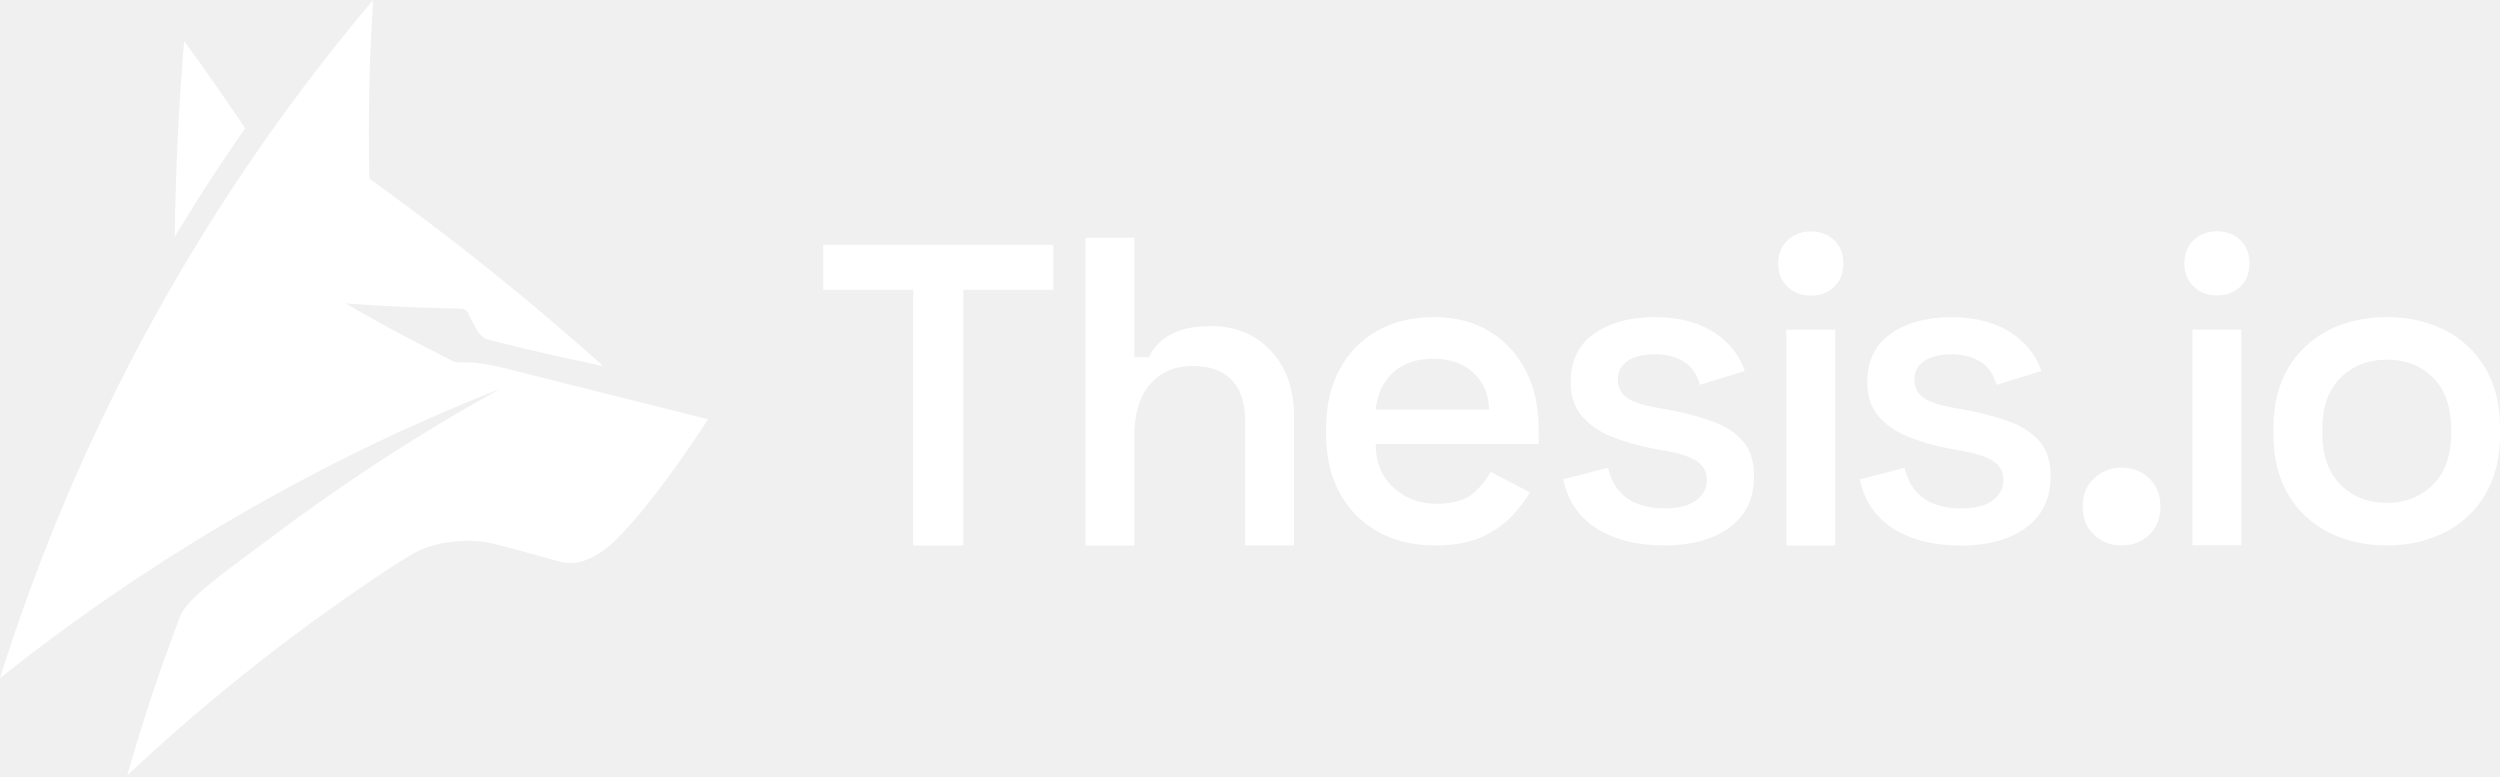
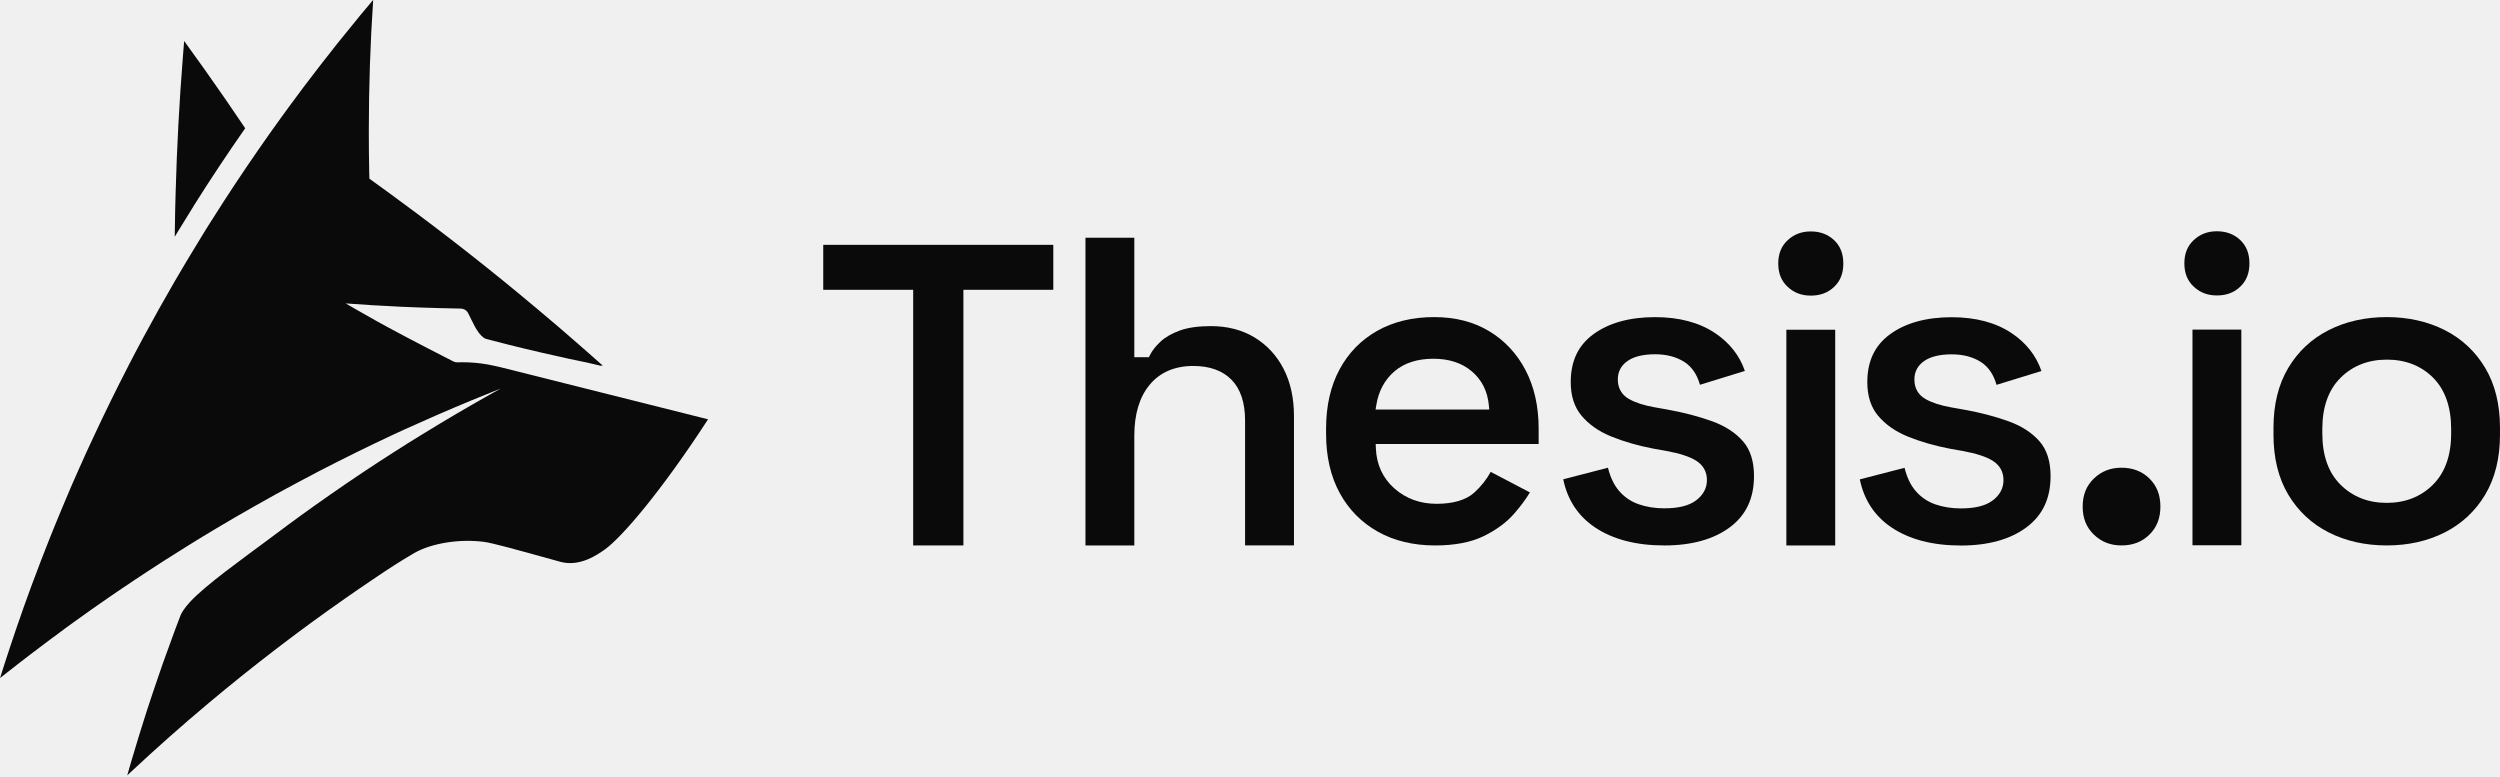
<svg xmlns="http://www.w3.org/2000/svg" id="Layer_2" data-name="Layer 2" viewBox="0 0 1256.33 390.04">
  <defs>
    <style>
      .cls-1 {
-         fill: #fff;
+         fill: #0a0a0a;
        stroke-width: 0px;
      }
    </style>
  </defs>
  <g id="Layer_1-2" data-name="Layer 1">
    <g>
      <g>
        <polygon class="cls-1" points="458.9 274.1 458.9 145.63 413.71 145.63 413.71 123.04 529.32 123.04 529.32 145.63 484.14 145.63 484.14 274.1 458.9 274.1" />
        <path class="cls-1" d="M625.69,274.1v-62.81c0-8.96-2.29-15.84-6.8-20.44-4.53-4.61-11-6.94-19.22-6.94-9.34,0-16.72,3.18-21.93,9.45-5.12,6.16-7.71,14.78-7.71,25.64v55.11h-24.55V119.47h24.55v60.05h7.32l.55-1.11c1.1-2.2,2.86-4.45,5.25-6.69,2.36-2.22,5.6-4.1,9.63-5.58,4.06-1.5,9.36-2.26,15.74-2.26,8.35,0,15.73,1.92,21.96,5.71,6.22,3.79,11.12,9.09,14.56,15.75,3.46,6.7,5.22,14.67,5.22,23.67v65.08h-24.55Z" />
        <path class="cls-1" d="M721.05,274.1c-10.79,0-20.41-2.32-28.6-6.89-8.16-4.55-14.61-11.07-19.16-19.38-4.57-8.35-6.89-18.36-6.89-29.75v-2.72c0-11.39,2.28-21.41,6.79-29.76,4.48-8.31,10.85-14.83,18.94-19.37,8.12-4.57,17.7-6.88,28.48-6.88s19.94,2.38,27.75,7.08c7.8,4.69,13.95,11.29,18.29,19.61,4.36,8.36,6.57,18.23,6.57,29.33v7.74h-81.89l.08,2.08c.32,8.23,3.44,15.04,9.28,20.23,5.79,5.15,12.94,7.76,21.27,7.76s14.89-1.93,19.03-5.74c3.39-3.12,6.12-6.58,8.13-10.31l19.71,10.33c-1.97,3.3-4.63,6.89-7.93,10.68-3.81,4.38-8.97,8.18-15.34,11.3-6.35,3.1-14.59,4.67-24.5,4.67ZM720.37,180.28c-8.16,0-14.78,2.15-19.67,6.38-4.88,4.23-7.92,9.89-9.05,16.83l-.38,2.32h57.12l-.2-2.19c-.65-7-3.52-12.71-8.51-16.97-4.96-4.23-11.46-6.37-19.31-6.37Z" />
        <path class="cls-1" d="M836.29,274.1c-14.18,0-25.93-3.09-34.91-9.17-8.37-5.67-13.69-13.76-15.81-24.07l22.48-5.81c1.15,4.64,2.93,8.43,5.28,11.28,2.72,3.3,6.14,5.68,10.18,7.08,3.89,1.35,8.19,2.04,12.78,2.04,7.16,0,12.36-1.28,15.92-3.9,3.7-2.73,5.57-6.2,5.57-10.33s-1.84-7.47-5.47-9.74c-3.27-2.04-8.24-3.65-15.21-4.92l-6.35-1.13c-7.66-1.47-14.78-3.53-21.13-6.12-6.16-2.5-11.16-6.01-14.86-10.42-3.6-4.29-5.42-9.95-5.42-16.84,0-10.6,3.73-18.48,11.42-24.11,7.77-5.68,18.2-8.57,31-8.57,12.07,0,22.22,2.71,30.16,8.04,7.28,4.9,12.3,11.29,14.93,19l-22.57,6.95c-1.46-5.17-4.05-8.99-7.71-11.38-4.02-2.62-9-3.95-14.8-3.95s-10.38,1.06-13.56,3.16c-3.45,2.27-5.21,5.47-5.21,9.49,0,4.32,1.91,7.7,5.54,9.78,3.2,1.84,7.54,3.26,12.89,4.2l6.34,1.13c8.31,1.48,15.94,3.48,22.67,5.92,6.52,2.36,11.73,5.76,15.49,10.08,3.66,4.22,5.51,10.06,5.51,17.38,0,11.22-3.93,19.63-12.01,25.71-8.14,6.12-19.29,9.23-33.13,9.23Z" />
        <path class="cls-1" d="M897.7,274.1v-108.4h24.55v108.4h-24.55ZM909.98,148.55c-4.66,0-8.47-1.45-11.66-4.44-3.16-2.95-4.69-6.78-4.69-11.68s1.53-8.73,4.69-11.68c3.2-2.99,7.01-4.45,11.66-4.45s8.64,1.45,11.76,4.43c3.09,2.96,4.59,6.78,4.59,11.7s-1.5,8.74-4.59,11.7c-3.12,2.98-6.97,4.43-11.76,4.43Z" />
        <path class="cls-1" d="M985.33,274.14c-14.18,0-25.93-3.09-34.91-9.17-8.37-5.67-13.69-13.76-15.81-24.07l22.48-5.81c1.15,4.64,2.93,8.43,5.28,11.28,2.72,3.3,6.14,5.68,10.18,7.08,3.89,1.35,8.19,2.04,12.78,2.04,7.16,0,12.36-1.28,15.92-3.9,3.7-2.73,5.57-6.2,5.57-10.33s-1.84-7.47-5.47-9.74c-3.27-2.04-8.24-3.65-15.21-4.92l-6.35-1.13c-7.66-1.47-14.78-3.53-21.13-6.12-6.16-2.51-11.16-6.01-14.86-10.42-3.6-4.29-5.42-9.95-5.42-16.84,0-10.6,3.73-18.48,11.42-24.11,7.77-5.68,18.2-8.57,31-8.57,12.07,0,22.22,2.71,30.16,8.04,7.28,4.9,12.3,11.29,14.93,19l-22.57,6.95c-1.46-5.17-4.05-8.99-7.71-11.38-4.02-2.62-9-3.95-14.8-3.95s-10.38,1.06-13.56,3.16c-3.45,2.27-5.21,5.47-5.21,9.49,0,4.32,1.91,7.7,5.54,9.78,3.2,1.84,7.54,3.26,12.89,4.2l6.34,1.13c8.31,1.48,15.94,3.48,22.67,5.92,6.51,2.36,11.73,5.76,15.49,10.08,3.66,4.22,5.51,10.06,5.51,17.38,0,11.22-3.93,19.63-12.01,25.71-8.14,6.12-19.29,9.23-33.13,9.23Z" />
        <path class="cls-1" d="M1066.14,274.1c-5.56,0-10.1-1.78-13.91-5.45-3.78-3.64-5.62-8.25-5.62-14.08s1.84-10.44,5.62-14.08c3.8-3.66,8.35-5.45,13.91-5.45s10.28,1.78,14.01,5.43c3.71,3.65,5.52,8.26,5.52,14.1s-1.81,10.45-5.52,14.09c-3.73,3.66-8.31,5.43-14.01,5.43Z" />
        <path class="cls-1" d="M1101.79,274.02v-108.4h24.55v108.4h-24.55ZM1114.06,148.47c-4.66,0-8.47-1.45-11.66-4.44-3.16-2.95-4.69-6.78-4.69-11.68s1.53-8.73,4.69-11.68c3.19-2.99,7.01-4.45,11.66-4.45s8.64,1.45,11.76,4.43c3.09,2.96,4.59,6.79,4.59,11.7s-1.5,8.74-4.59,11.7c-3.12,2.98-6.96,4.43-11.76,4.43Z" />
        <path class="cls-1" d="M1199.41,274.1c-10.81,0-20.65-2.21-29.23-6.58-8.53-4.34-15.35-10.72-20.26-18.96-4.93-8.26-7.42-18.36-7.42-30.02v-3.63c0-11.67,2.5-21.77,7.42-30.02,4.91-8.24,11.73-14.62,20.26-18.96,8.59-4.37,18.42-6.58,29.23-6.58s20.64,2.21,29.23,6.58c8.53,4.34,15.35,10.72,20.26,18.96,4.93,8.26,7.42,18.36,7.42,30.02v3.63c0,11.66-2.5,21.76-7.42,30.02-4.92,8.24-11.74,14.62-20.26,18.96-8.59,4.37-18.43,6.58-29.23,6.58ZM1199.41,180.73c-9.27,0-17.06,3.05-23.16,9.07-6.11,6.03-9.21,14.7-9.21,25.78v2.27c0,11.08,3.1,19.76,9.21,25.79,6.1,6.02,13.89,9.07,23.16,9.07s17.06-3.05,23.16-9.07c6.11-6.03,9.21-14.71,9.21-25.79v-2.27c0-11.08-3.06-19.75-9.08-25.78-6.03-6.03-13.86-9.08-23.28-9.08Z" />
      </g>
      <g id="Layer_1-2" data-name="Layer 1-2">
        <g>
          <path class="cls-1" d="M97.37,103.41c8.31-13.22,16.93-26.19,25.85-38.96-6.68-9.97-13.51-19.82-20.43-29.59-3.4-4.77-6.8-9.52-10.25-14.26-.23,2.55-.45,5.09-.61,7.64-1.82,22.71-3.04,45.59-3.67,68.64-.2,6.06-.31,12.16-.39,18.25-.03,1.26-.05,2.55-.05,3.85.59-1.01,1.21-2.05,1.85-3.06,2.53-4.19,5.11-8.36,7.72-12.5h0Z" />
          <path class="cls-1" d="M250.78,184.39c-.46-.12-.92-.24-1.38-.35l-.52-.13.03.03c-1.25-.29-2.5-.56-3.77-.78-4.15-.73-8.45-1.12-12.83-1.12-.25,0-.54,0-.79.02h-.11s-.5,0-1.56.03c-.71.01-1.41-.14-2.05-.47-18.56-9.44-32.27-16.77-37.85-19.89-4.98-2.77-10.27-5.81-10.27-5.81-2-1.12-3.99-2.27-5.97-3.45,1.37.11,2.77.2,4.18.29,2.89.23,5.79.42,8.7.59.84.05,1.71.11,2.59.14h.03c4.15.25,8.34.48,12.5.67,3.29.14,6.6.29,9.88.39,3.76.14,7.5.25,11.26.34.05.03.09.03.14,0h.54c2.66.09,5.33.14,8,.19,1.61.02,3.07.94,3.78,2.39.71,1.45,1.32,2.66,1.74,3.52,1.05,2.14,1.91,3.92,3.45,6.08,0,0,2.02,2.78,3.77,3.24.47.12.94.24,1.43.36.34.11.7.2,1.06.29,11.51,3.04,23.13,5.81,34.81,8.36,2.75.65,5.5,1.24,8.28,1.8,1.66.36,3.29.7,4.94,1.04h.03c2.5.59,4.97,1.15,7.47,1.74-.09-.09-.14-.16-.2-.25.31.05.59.11.9.16-1.94-1.76-3.9-3.51-5.87-5.2-1.71-1.55-3.42-3.06-5.14-4.52-7.38-6.49-14.82-12.86-22.34-19.14-22.34-18.76-45.31-36.83-68.87-54.12-4.01-2.97-8.02-5.92-12.07-8.81-.03-.03-.09-.05-.11-.09-.99-.7-2-1.44-2.97-2.14-.03-.73-.03-1.46-.03-2.19-.03-.05-.03-.09-.03-.14-.03-1.06-.05-2.16-.05-3.26v-.54c-.03-.48-.03-.95-.03-1.44-.03-1.91-.05-3.85-.09-5.76-.03-3.51-.05-7.05-.05-10.56,0-22.16.73-44.16,2.19-65.94-2,2.39-4.01,4.77-6.04,7.19-.2.25-.42.54-.65.79-.05.09-.14.16-.2.25-2.92,3.54-5.81,7.1-8.67,10.67-.81.95-1.57,1.94-2.34,2.89-2.59,3.23-5.14,6.49-7.66,9.75-.87,1.1-1.71,2.19-2.55,3.29-2.36,3.06-4.71,6.15-7.07,9.26-1.1,1.49-2.21,2.97-3.31,4.46-2.64,3.54-5.28,7.1-7.86,10.7-3.74,5.16-7.41,10.36-11.03,15.58-8.02,11.57-15.83,23.31-23.33,35.23-2.25,3.48-4.44,7.02-6.57,10.56-2.21,3.56-4.37,7.13-6.51,10.72-2.05,3.4-4.05,6.8-6.01,10.2-.16.25-.31.48-.42.73-5.1,8.78-10.05,17.66-14.88,26.62-.12.23-.25.45-.37.67-.05.09-.09.16-.14.25-.03.03-.03.05-.05.09-.16.31-.33.62-.49.93-.35.66-.7,1.33-1.05,1.98-.82,1.55-1.66,3.08-2.47,4.64-.76,1.44-1.49,2.84-2.21,4.26-.23.39-.45.81-.65,1.21-.29.54-.55,1.1-.82,1.64-2.87,5.57-5.7,11.17-8.46,16.81-1.38,2.78-2.72,5.59-4.07,8.4-1.04,2.13-2.05,4.29-3.05,6.44-.65,1.37-1.28,2.74-1.93,4.11-1.09,2.32-2.18,4.64-3.24,6.97-.81,1.8-1.62,3.62-2.44,5.45-.39.87-.79,1.74-1.18,2.61-1.21,2.75-2.41,5.5-3.65,8.28-.39.99-.81,1.94-1.24,2.92-.52,1.18-1.02,2.39-1.53,3.6-.73,1.72-1.46,3.44-2.17,5.16-.04.11-.1.22-.14.33-1.12,2.66-2.21,5.34-3.31,8-.44,1.04-.84,2.1-1.27,3.16-.59,1.47-1.19,2.94-1.79,4.42-.02.04-.04.1-.05.14-1.35,3.34-2.66,6.74-3.96,10.11-.03.02-.03.09-.05.11,0,.02-.03.02-.03.05-.05.14-.11.29-.14.42-.31.8-.6,1.59-.9,2.39-.7,1.82-1.39,3.65-2.07,5.48-.52,1.36-1.04,2.73-1.55,4.09-1.35,3.62-2.66,7.27-3.96,10.92v.02c-.7,1.96-1.4,3.95-2.07,5.94-.05.16-.11.31-.16.48-.03.03-.05.09-.05.11-.03.09-.05.16-.09.25-.09.16-.14.36-.2.54s-.11.34-.16.5c-.03.09-.05.16-.09.25-.09.25-.2.54-.29.81-.03.09-.07.18-.09.25l-.2.58c-.03.11-.07.21-.11.32-.03.03-.03.09-.03.11-.05.11-.09.25-.14.39v.03c-.03.11-.05.2-.11.34-.03.09-.05.2-.11.29-.11.34-.23.65-.34.99-.16.48-.31.95-.48,1.44-.3.86-.58,1.72-.87,2.59-.36,1.06-.71,2.14-1.07,3.2-.13.42-.29.83-.42,1.25-1.69,5.04-3.32,10.09-4.89,15.16h0c3.4-2.69,6.82-5.38,10.25-8.02,2.01-1.58,4.02-3.09,6.05-4.64.08-.05.16-.12.24-.19.15-.11.32-.21.47-.34,2.81-2.14,5.61-4.26,8.45-6.37.93-.7,1.85-1.37,2.78-2.05,1.22-.91,2.41-1.81,3.63-2.7.32-.23.64-.47.95-.7,1.1-.8,2.19-1.6,3.3-2.4,3.21-2.32,6.44-4.64,9.67-6.92,1.82-1.27,3.66-2.55,5.5-3.83,1.58-1.1,3.15-2.19,4.74-3.28,1.04-.72,2.08-1.45,3.16-2.16.88-.61,1.75-1.19,2.64-1.79,1.75-1.18,3.51-2.37,5.27-3.54,2.16-1.45,4.33-2.88,6.51-4.3l1.87-1.22s.05-.03.08-.04c.03-.02.07-.04.1-.07,2.07-1.35,4.13-2.71,6.23-4.05.48-.31.96-.61,1.45-.92,3.78-2.41,7.59-4.81,11.41-7.18,4.57-2.86,9.21-5.67,13.87-8.45,6.26-3.74,12.57-7.41,18.95-11.01,7.25-4.15,14.57-8.17,21.93-12.07,3.85-2.07,7.7-4.1,11.53-6.1h.03c11.91-6.15,23.92-12.07,36.1-17.77,4.3-2,8.62-3.96,12.97-5.87,11.91-5.36,23.94-10.47,36.1-15.33,1.8-.73,3.56-1.46,5.36-2.16-1.8.99-3.6,2-5.39,3-11.28,6.35-22.46,12.88-33.46,19.68-.16.11-.36.22-.54.31-.09.05-.16.11-.25.16-.03.03-.05.03-.09.05,0,0-.03,0-.03.03-4.52,2.72-8.92,5.54-13.36,8.36-10.97,6.99-21.82,14.23-32.48,21.67-2.52,1.74-5.05,3.51-7.55,5.31-4.77,3.37-9.49,6.8-14.17,10.27-4.88,3.63-7.52,5.6-10.14,7.55-11.88,8.88-30.65,22.2-38.51,30.68-3.14,3.38-4.52,5.84-4.91,6.87-.9,2.34-1.79,4.68-2.67,7.03-.7,1.89-1.4,3.74-2.05,5.61-.16.44-.32.89-.48,1.34-.58,1.58-1.16,3.17-1.73,4.75-.1.29-.21.56-.31.84-.56,1.55-1.13,3.11-1.69,4.69-.7,2-1.4,3.99-2.07,5.99-.71,2.04-1.39,4.07-2.08,6.11-.3.87-.58,1.73-.88,2.6-1.01,2.99-2.01,5.99-2.99,9.01v.02c-.03.11-.05.23-.11.34-1.01,3.08-1.96,6.19-2.93,9.31-.21.66-.42,1.32-.62,1.97-.04.13-.09.27-.13.41-1.21,3.92-2.39,7.83-3.54,11.76-.05.18-.11.34-.16.5-.54,1.8-1.06,3.6-1.57,5.39-.05.2-.11.42-.16.61-.23.7-.43,1.4-.61,2.1-.12.47-.11.46.05-.02.5-.47,1.01-.93,1.51-1.4,12.93-12.07,26.15-23.81,39.73-35.18,21.96-18.38,44.72-35.85,68.24-52.27,4.52-3.18,9.09-6.28,13.66-9.37,2.95-2,4.42-2.99,6.26-4.21,7.04-4.64,13.23-8.35,14.87-9.27,8.67-4.91,22.63-7.15,34.98-5.55,4.09.53,15.47,3.65,38.04,9.93.45.12,1.14.32,2.1.48,8.88,1.48,16.6-3.86,20.16-6.31,8.84-6.11,29.15-30.09,52.25-65.68v-.02l-104.92-26.34-.05-.08Z" />
        </g>
      </g>
    </g>
  </g>
</svg>
